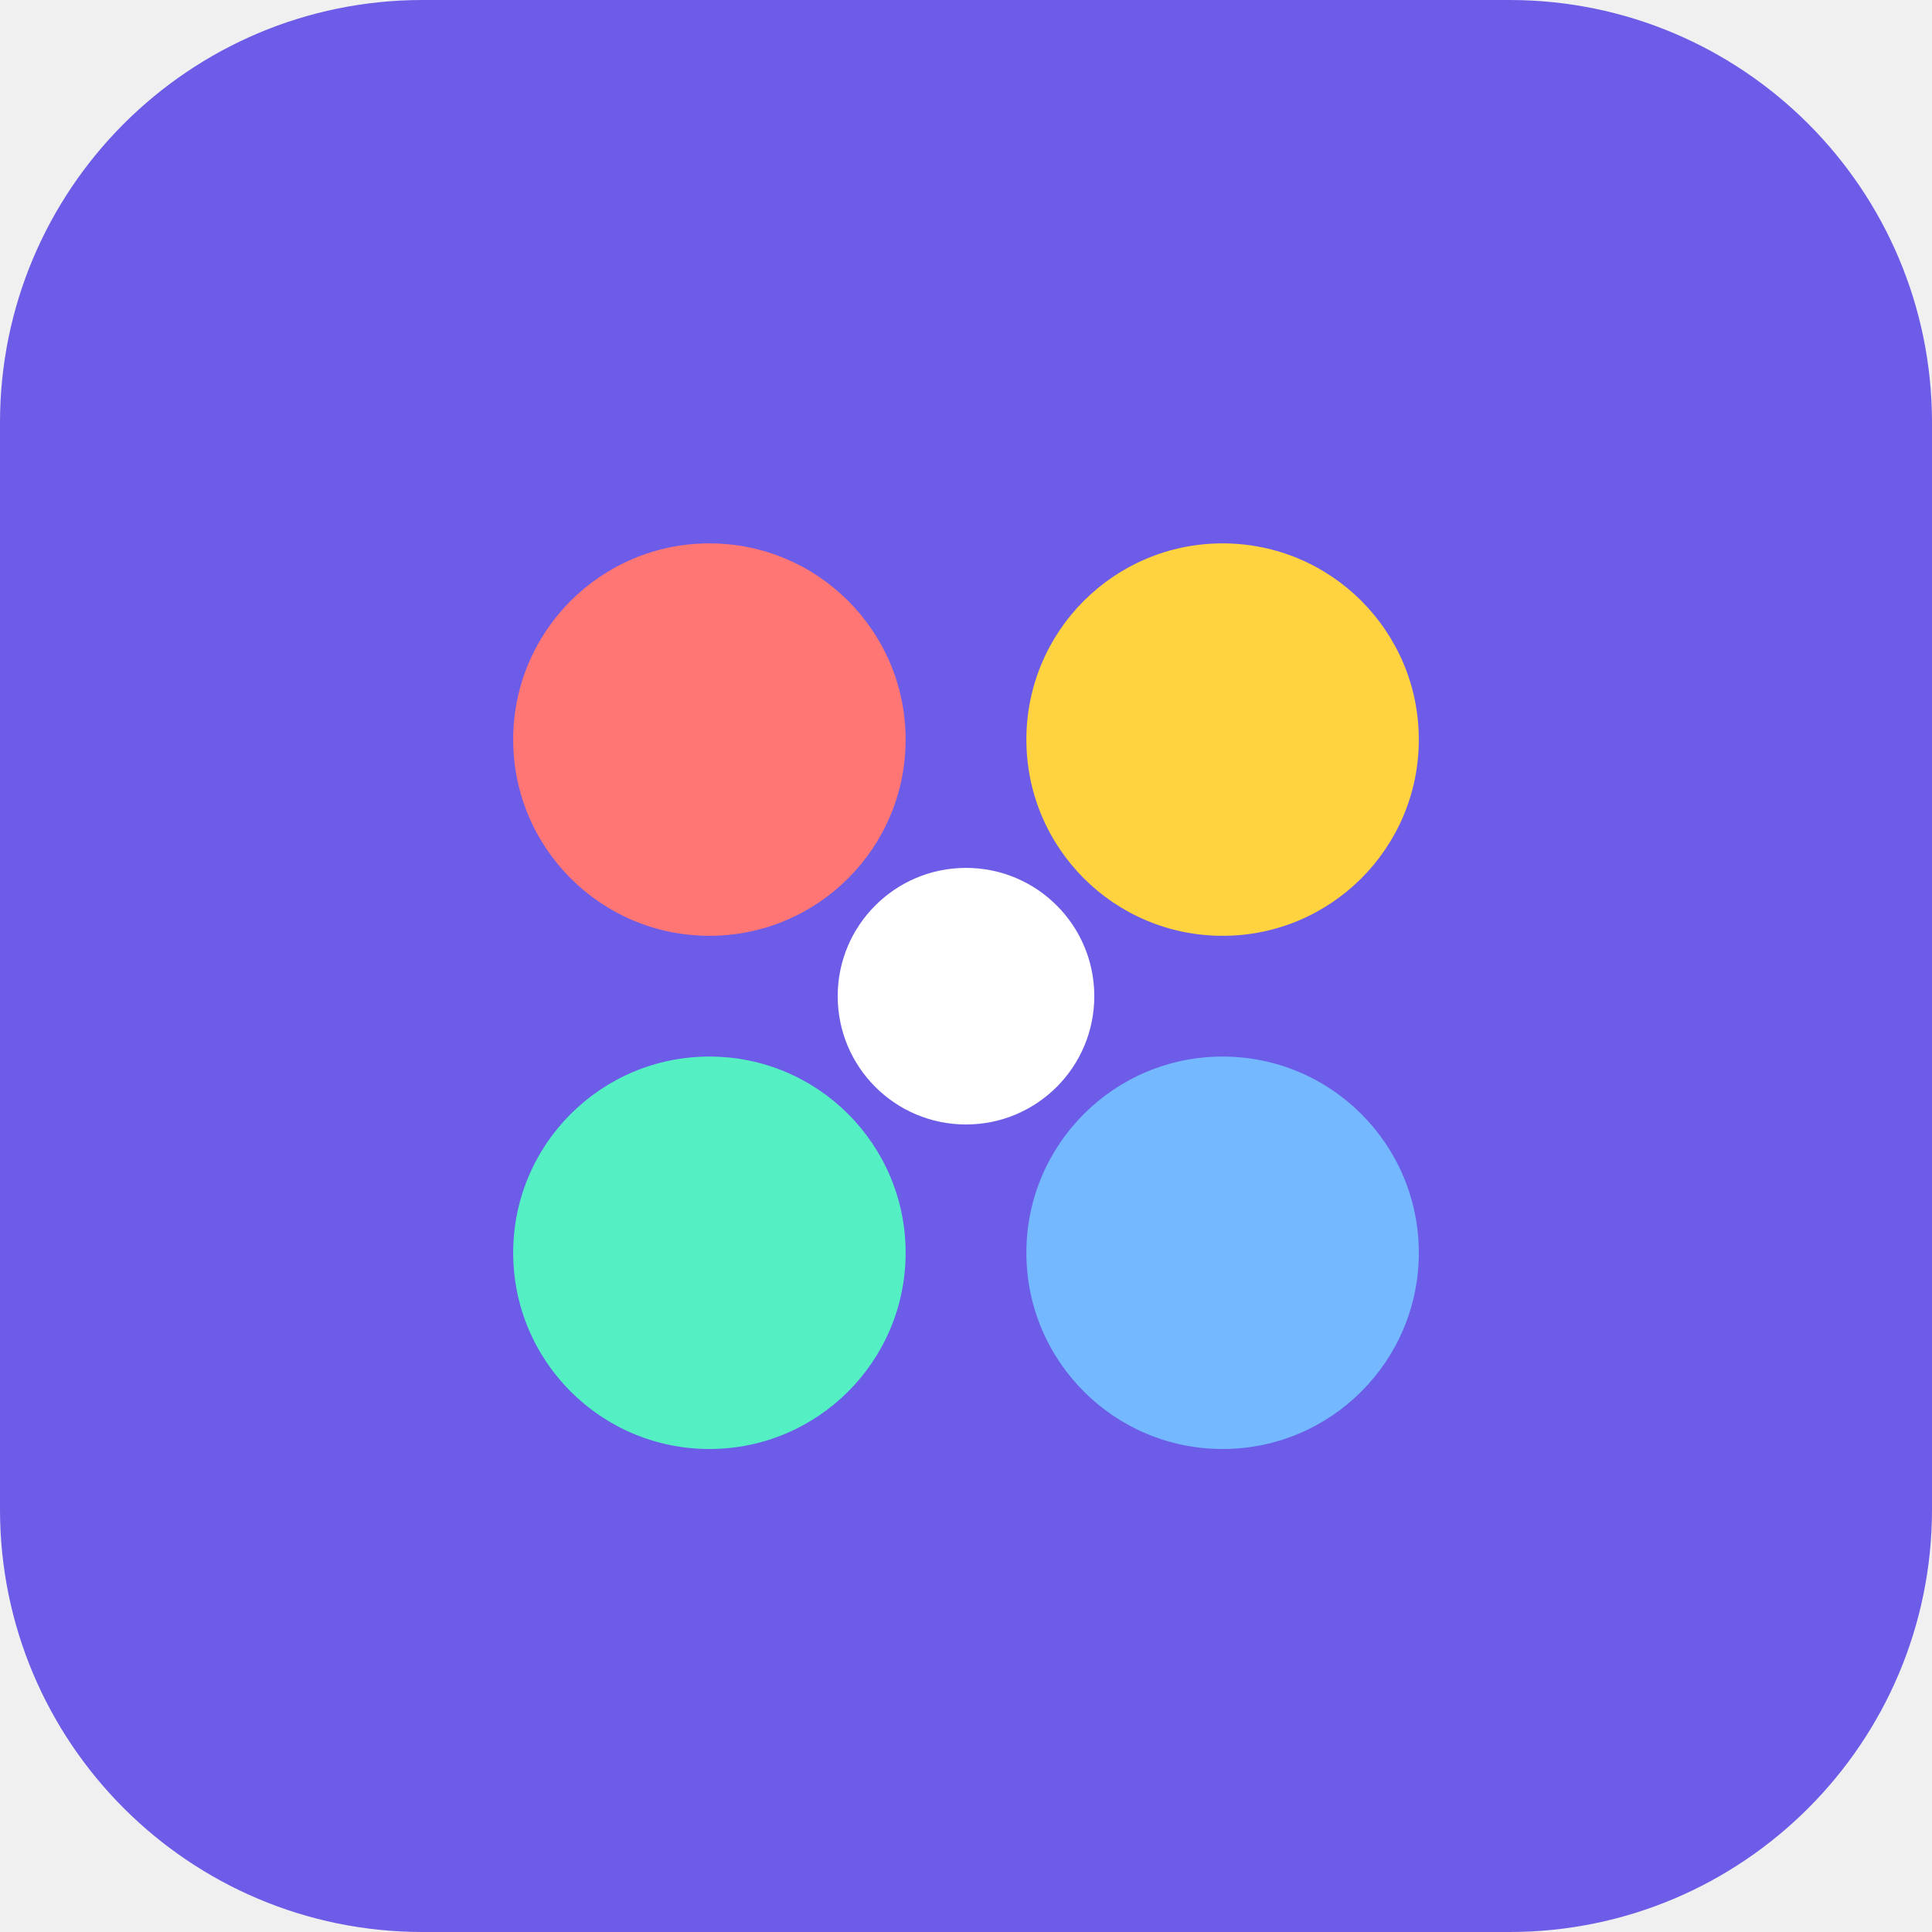
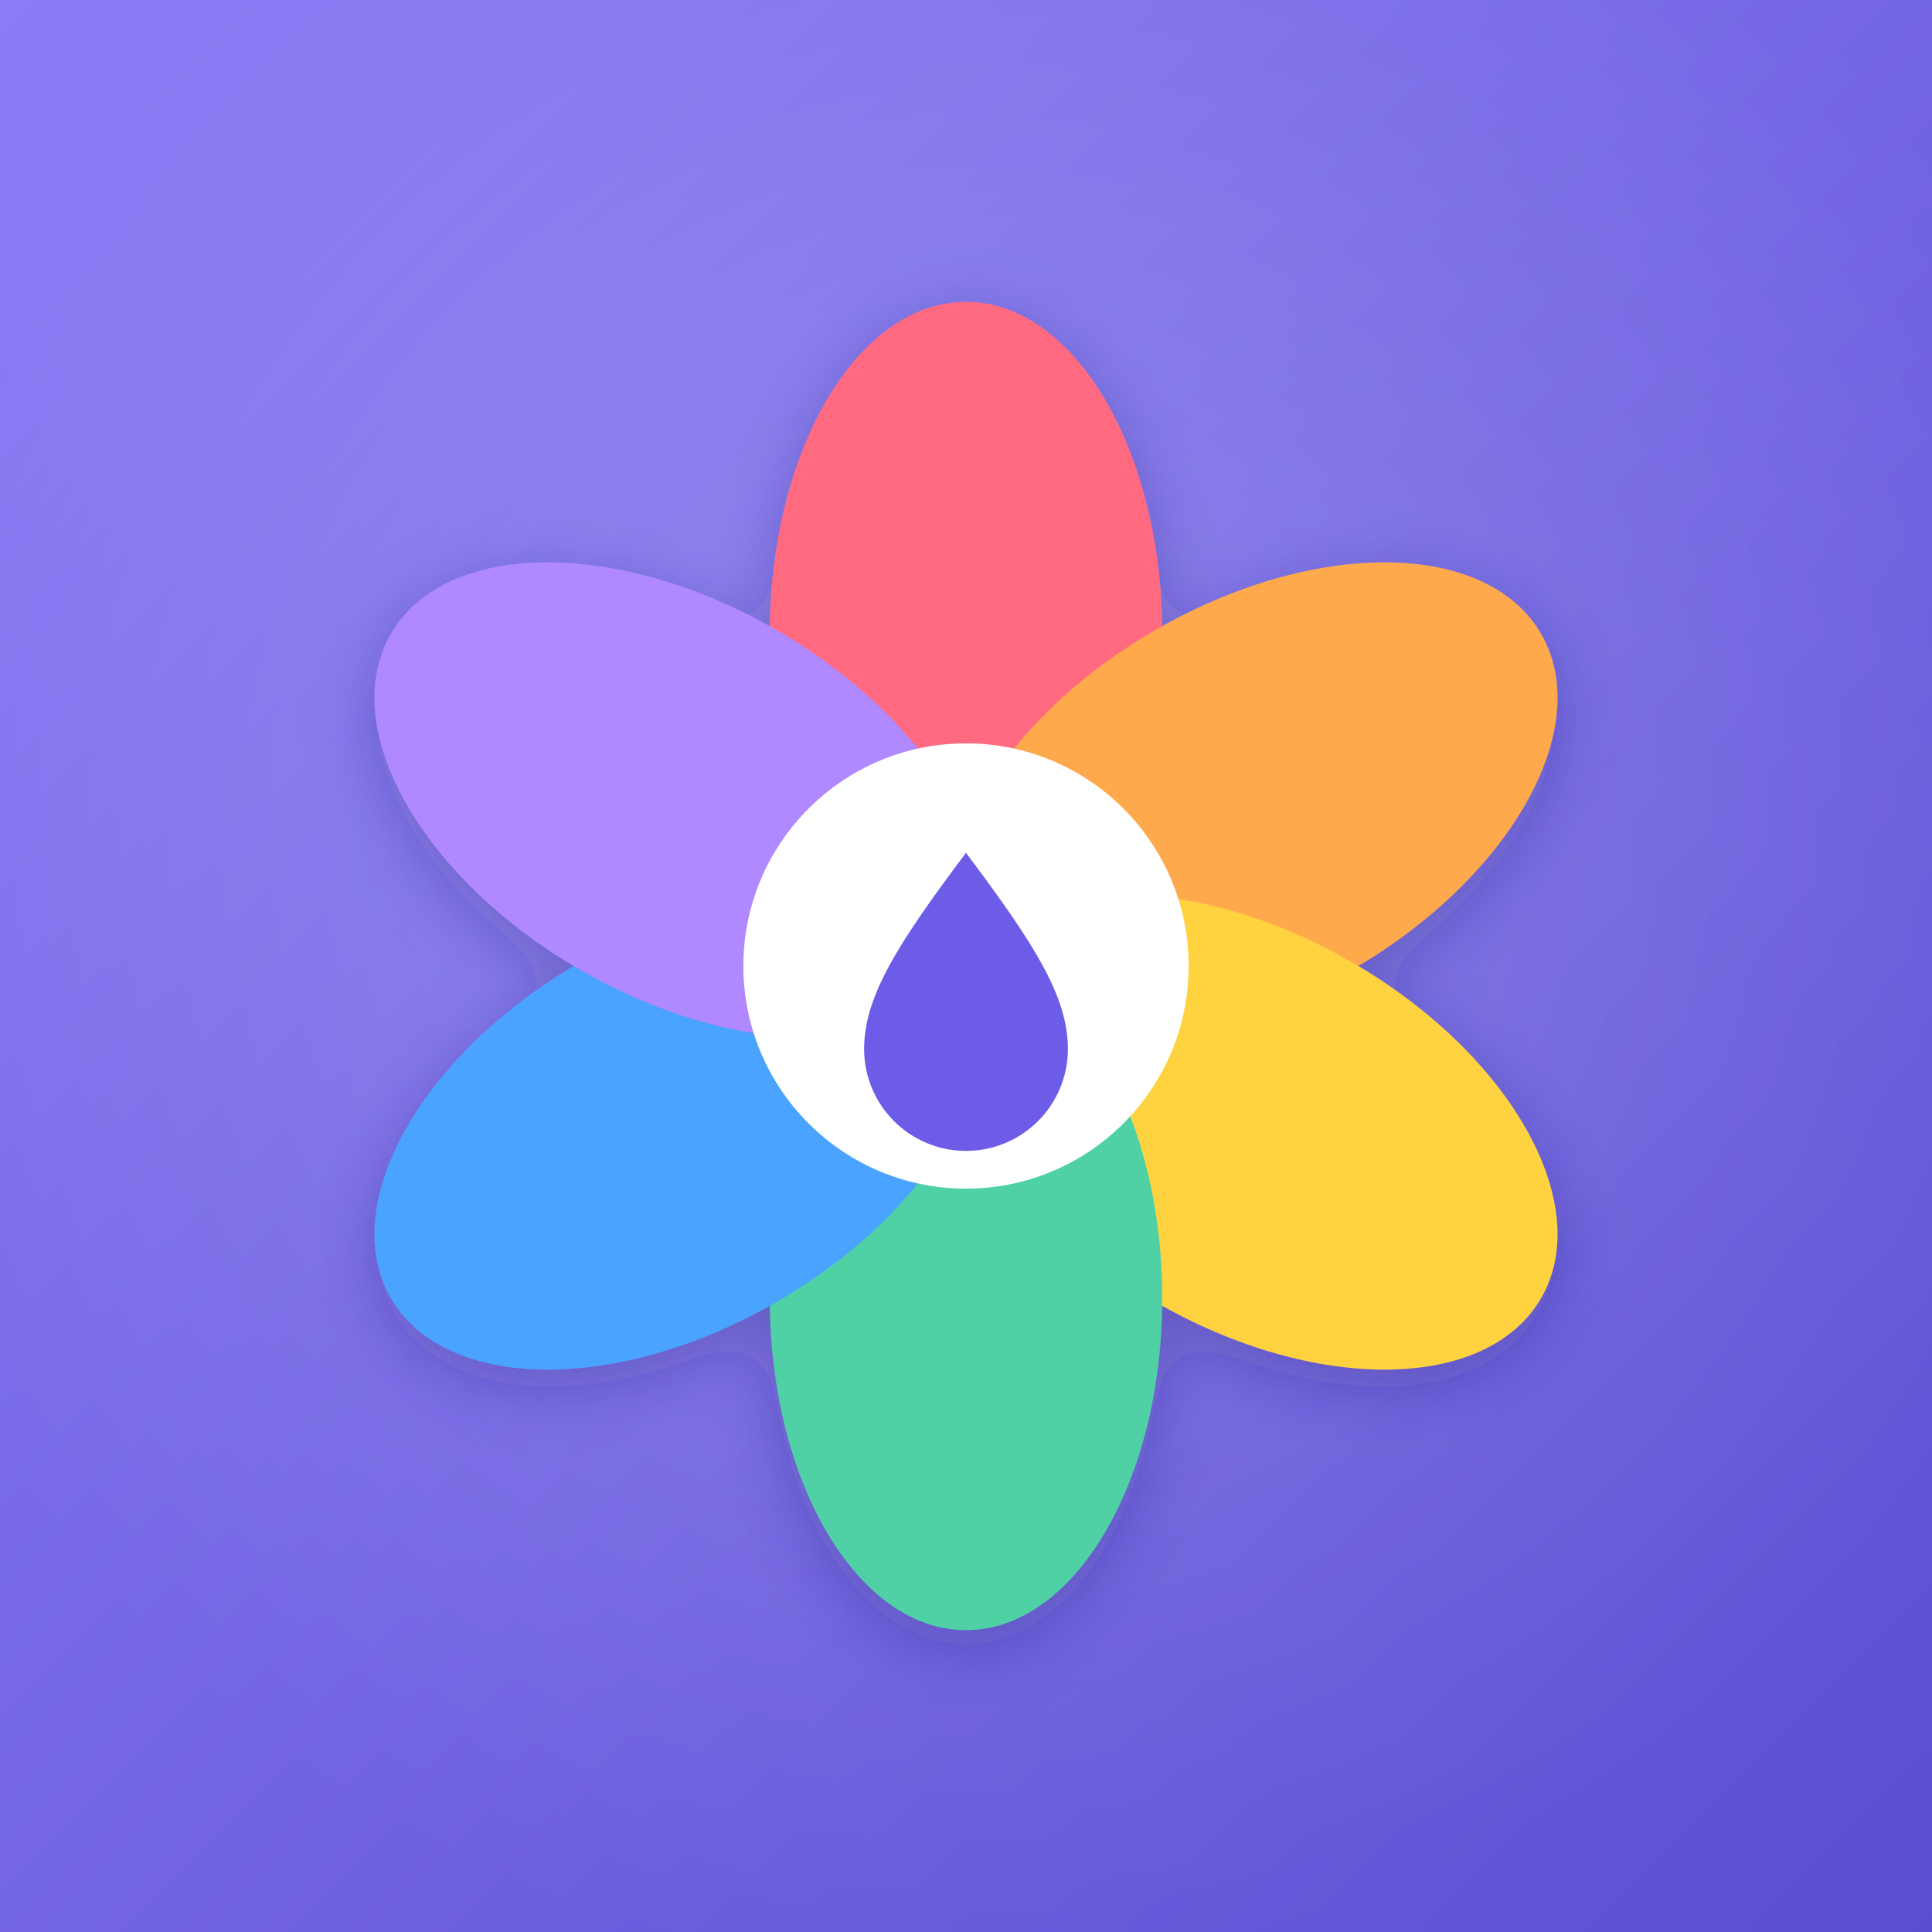
- <svg xmlns="http://www.w3.org/2000/svg" viewBox="0 0 512 512">
-   <rect width="512" height="512" rx="112" fill="#6c5ce7" />
-   <circle cx="188" cy="196" r="52" fill="#ff7675" />
-   <circle cx="324" cy="196" r="52" fill="#ffd23f" />
-   <circle cx="188" cy="332" r="52" fill="#55efc4" />
-   <circle cx="324" cy="332" r="52" fill="#74b9ff" />
-   <circle cx="256" cy="264" r="34" fill="#ffffff" />
+ <svg xmlns="http://www.w3.org/2000/svg" viewBox="0 0 1024 1024">
+   <defs>
+     <linearGradient id="bg" x1="0" y1="0" x2="1" y2="1">
+       <stop offset="0" stop-color="#8b7cf6" />
+       <stop offset="1" stop-color="#5b4fd1" />
+     </linearGradient>
+     <radialGradient id="glow" cx="0.5" cy="0.42" r="0.6">
+       <stop offset="0" stop-color="#ffffff" stop-opacity="0.18" />
+       <stop offset="1" stop-color="#ffffff" stop-opacity="0" />
+     </radialGradient>
+     <filter id="soft" x="-20%" y="-20%" width="140%" height="140%">
+       <feDropShadow dx="0" dy="10" stdDeviation="18" flood-color="#2a2170" flood-opacity="0.28" />
+     </filter>
+   </defs>
+   <rect width="1024" height="1024" fill="url(#bg)" />
+   <rect width="1024" height="1024" fill="url(#glow)" />
+   <g filter="url(#soft)">
+     <g>
+       <ellipse cx="512" cy="336" rx="104" ry="176" fill="#ff6b81" transform="rotate(0 512 512)" />
+       <ellipse cx="512" cy="336" rx="104" ry="176" fill="#ffa94d" transform="rotate(60 512 512)" />
+       <ellipse cx="512" cy="336" rx="104" ry="176" fill="#ffd23f" transform="rotate(120 512 512)" />
+       <ellipse cx="512" cy="336" rx="104" ry="176" fill="#4fd1a5" transform="rotate(180 512 512)" />
+       <ellipse cx="512" cy="336" rx="104" ry="176" fill="#4aa3ff" transform="rotate(240 512 512)" />
+       <ellipse cx="512" cy="336" rx="104" ry="176" fill="#b088ff" transform="rotate(300 512 512)" />
+     </g>
+     <circle cx="512" cy="512" r="118" fill="#ffffff" />
+     <path d="M512 452 C548 500 566 528 566 556 a54 54 0 1 1 -108 0 C458 528 476 500 512 452 Z" fill="#6c5ce7" />
+   </g>
</svg>
